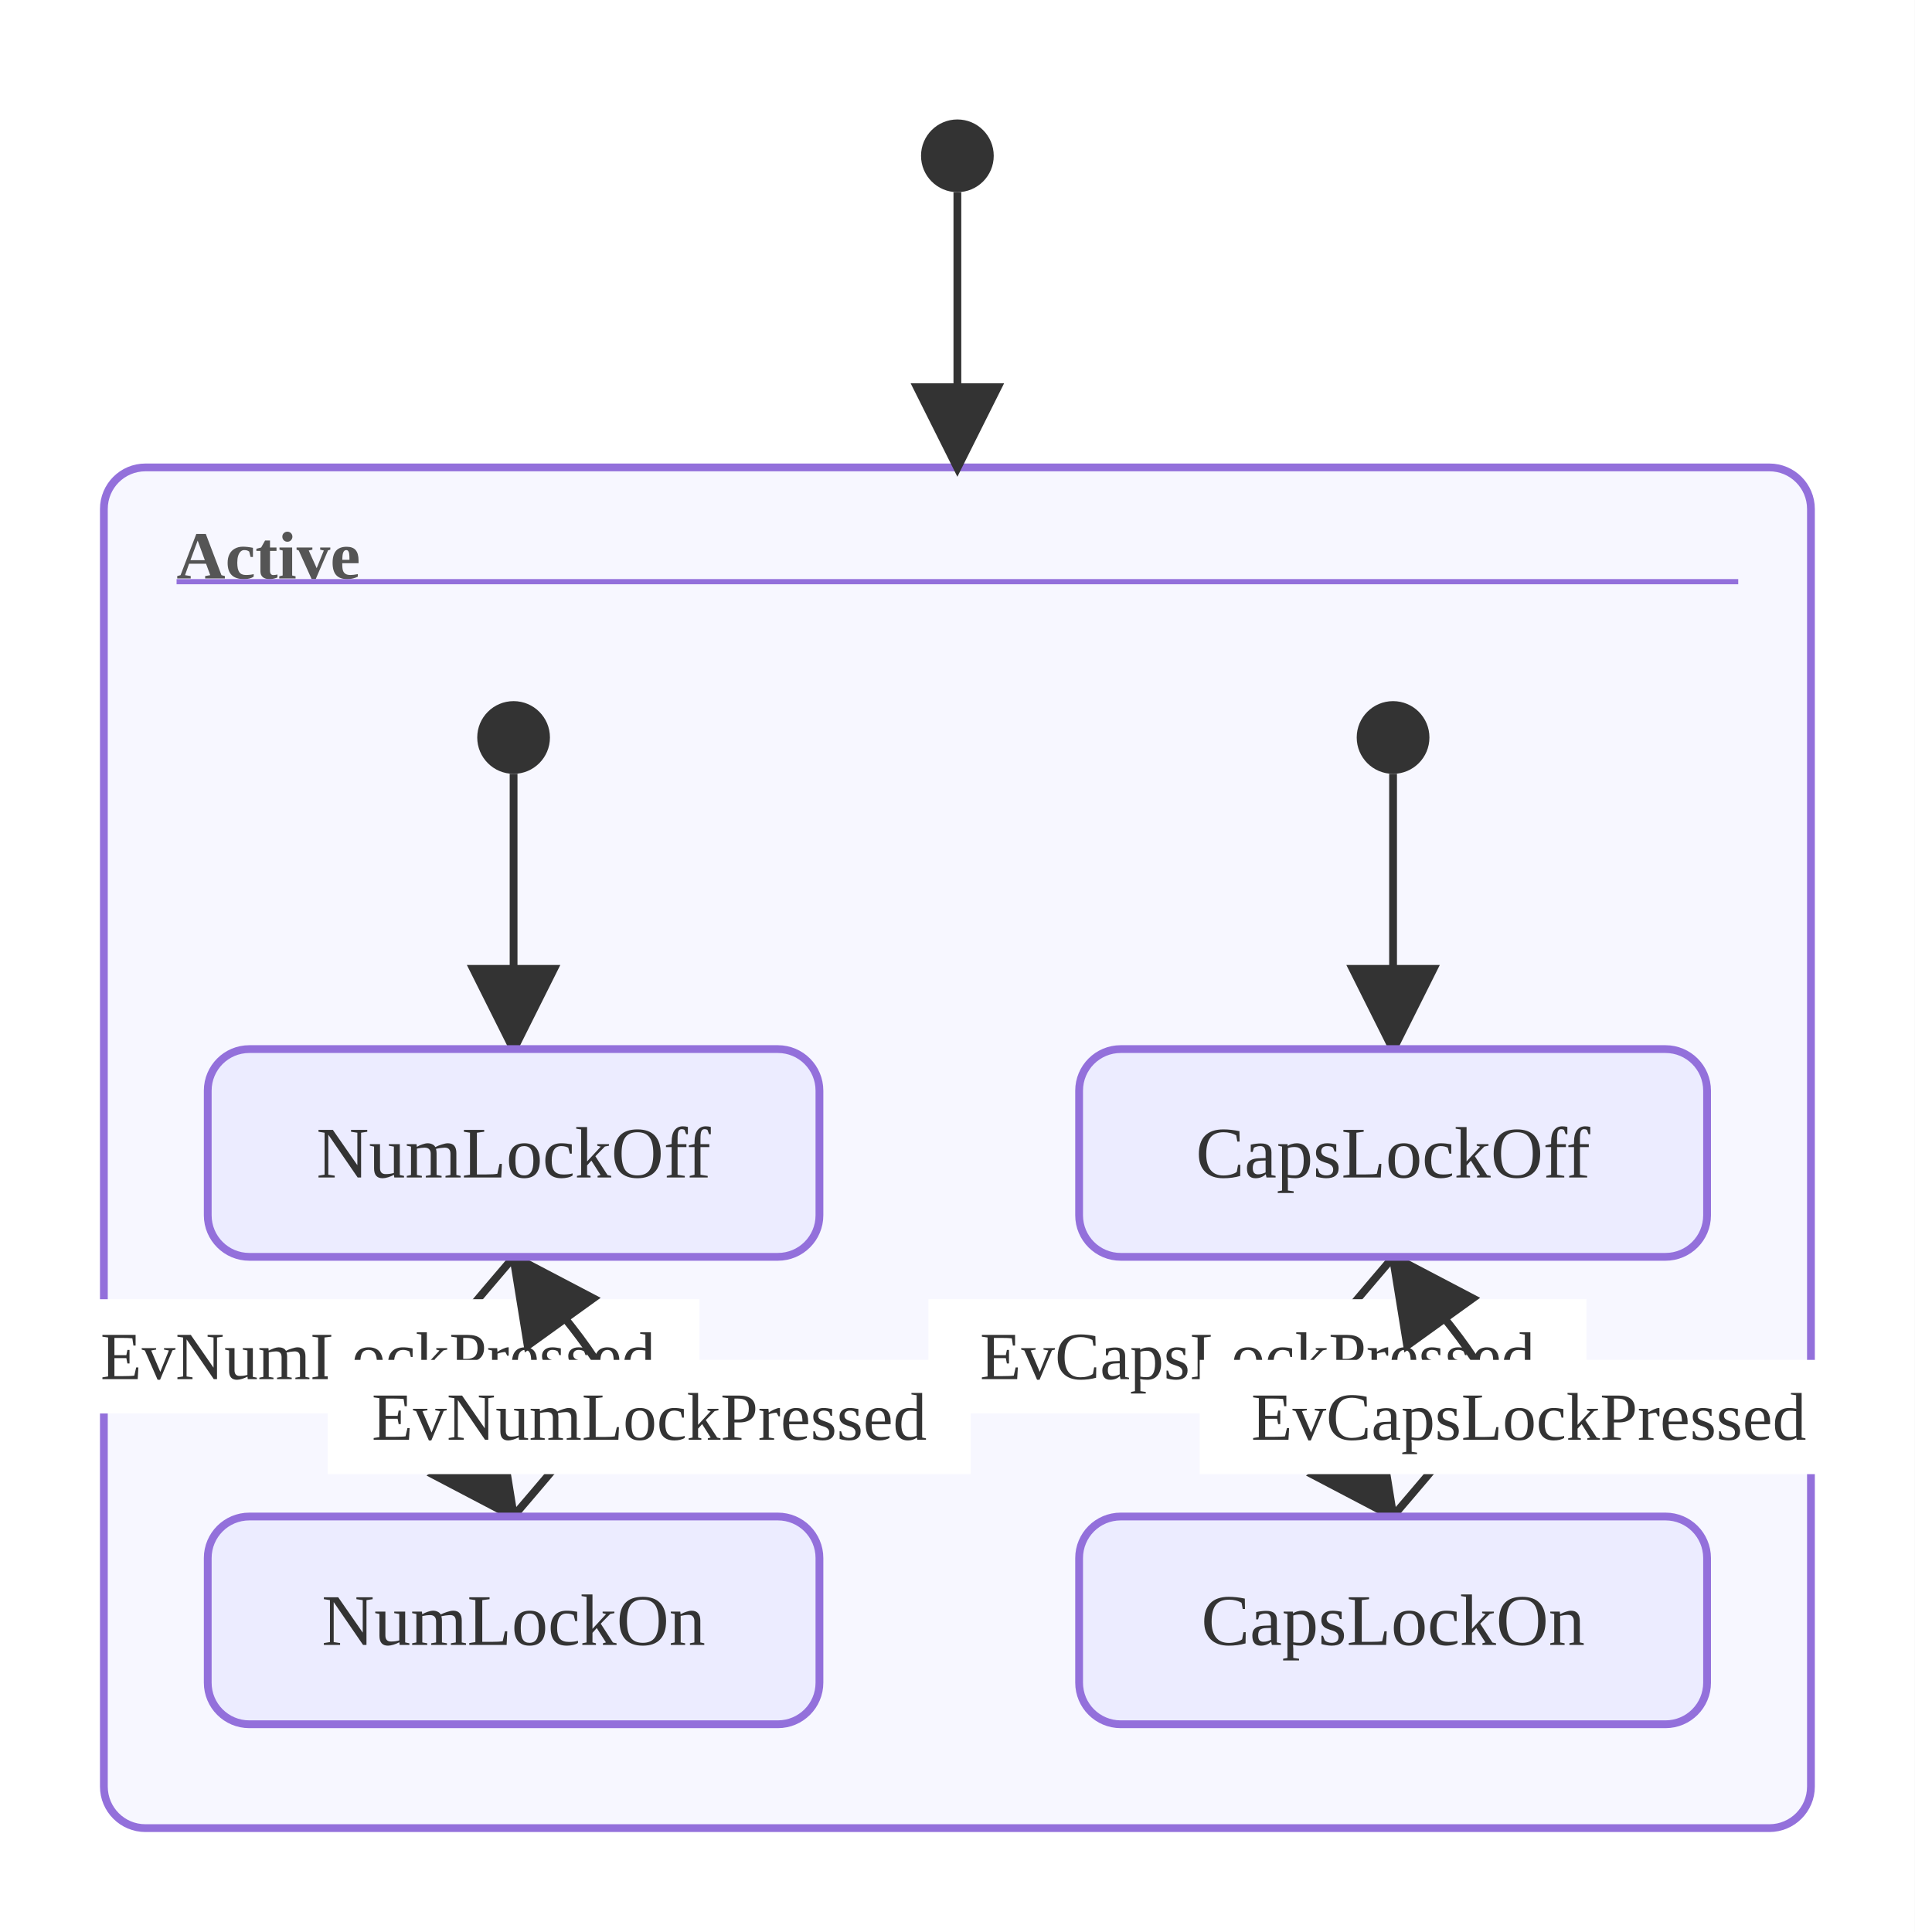
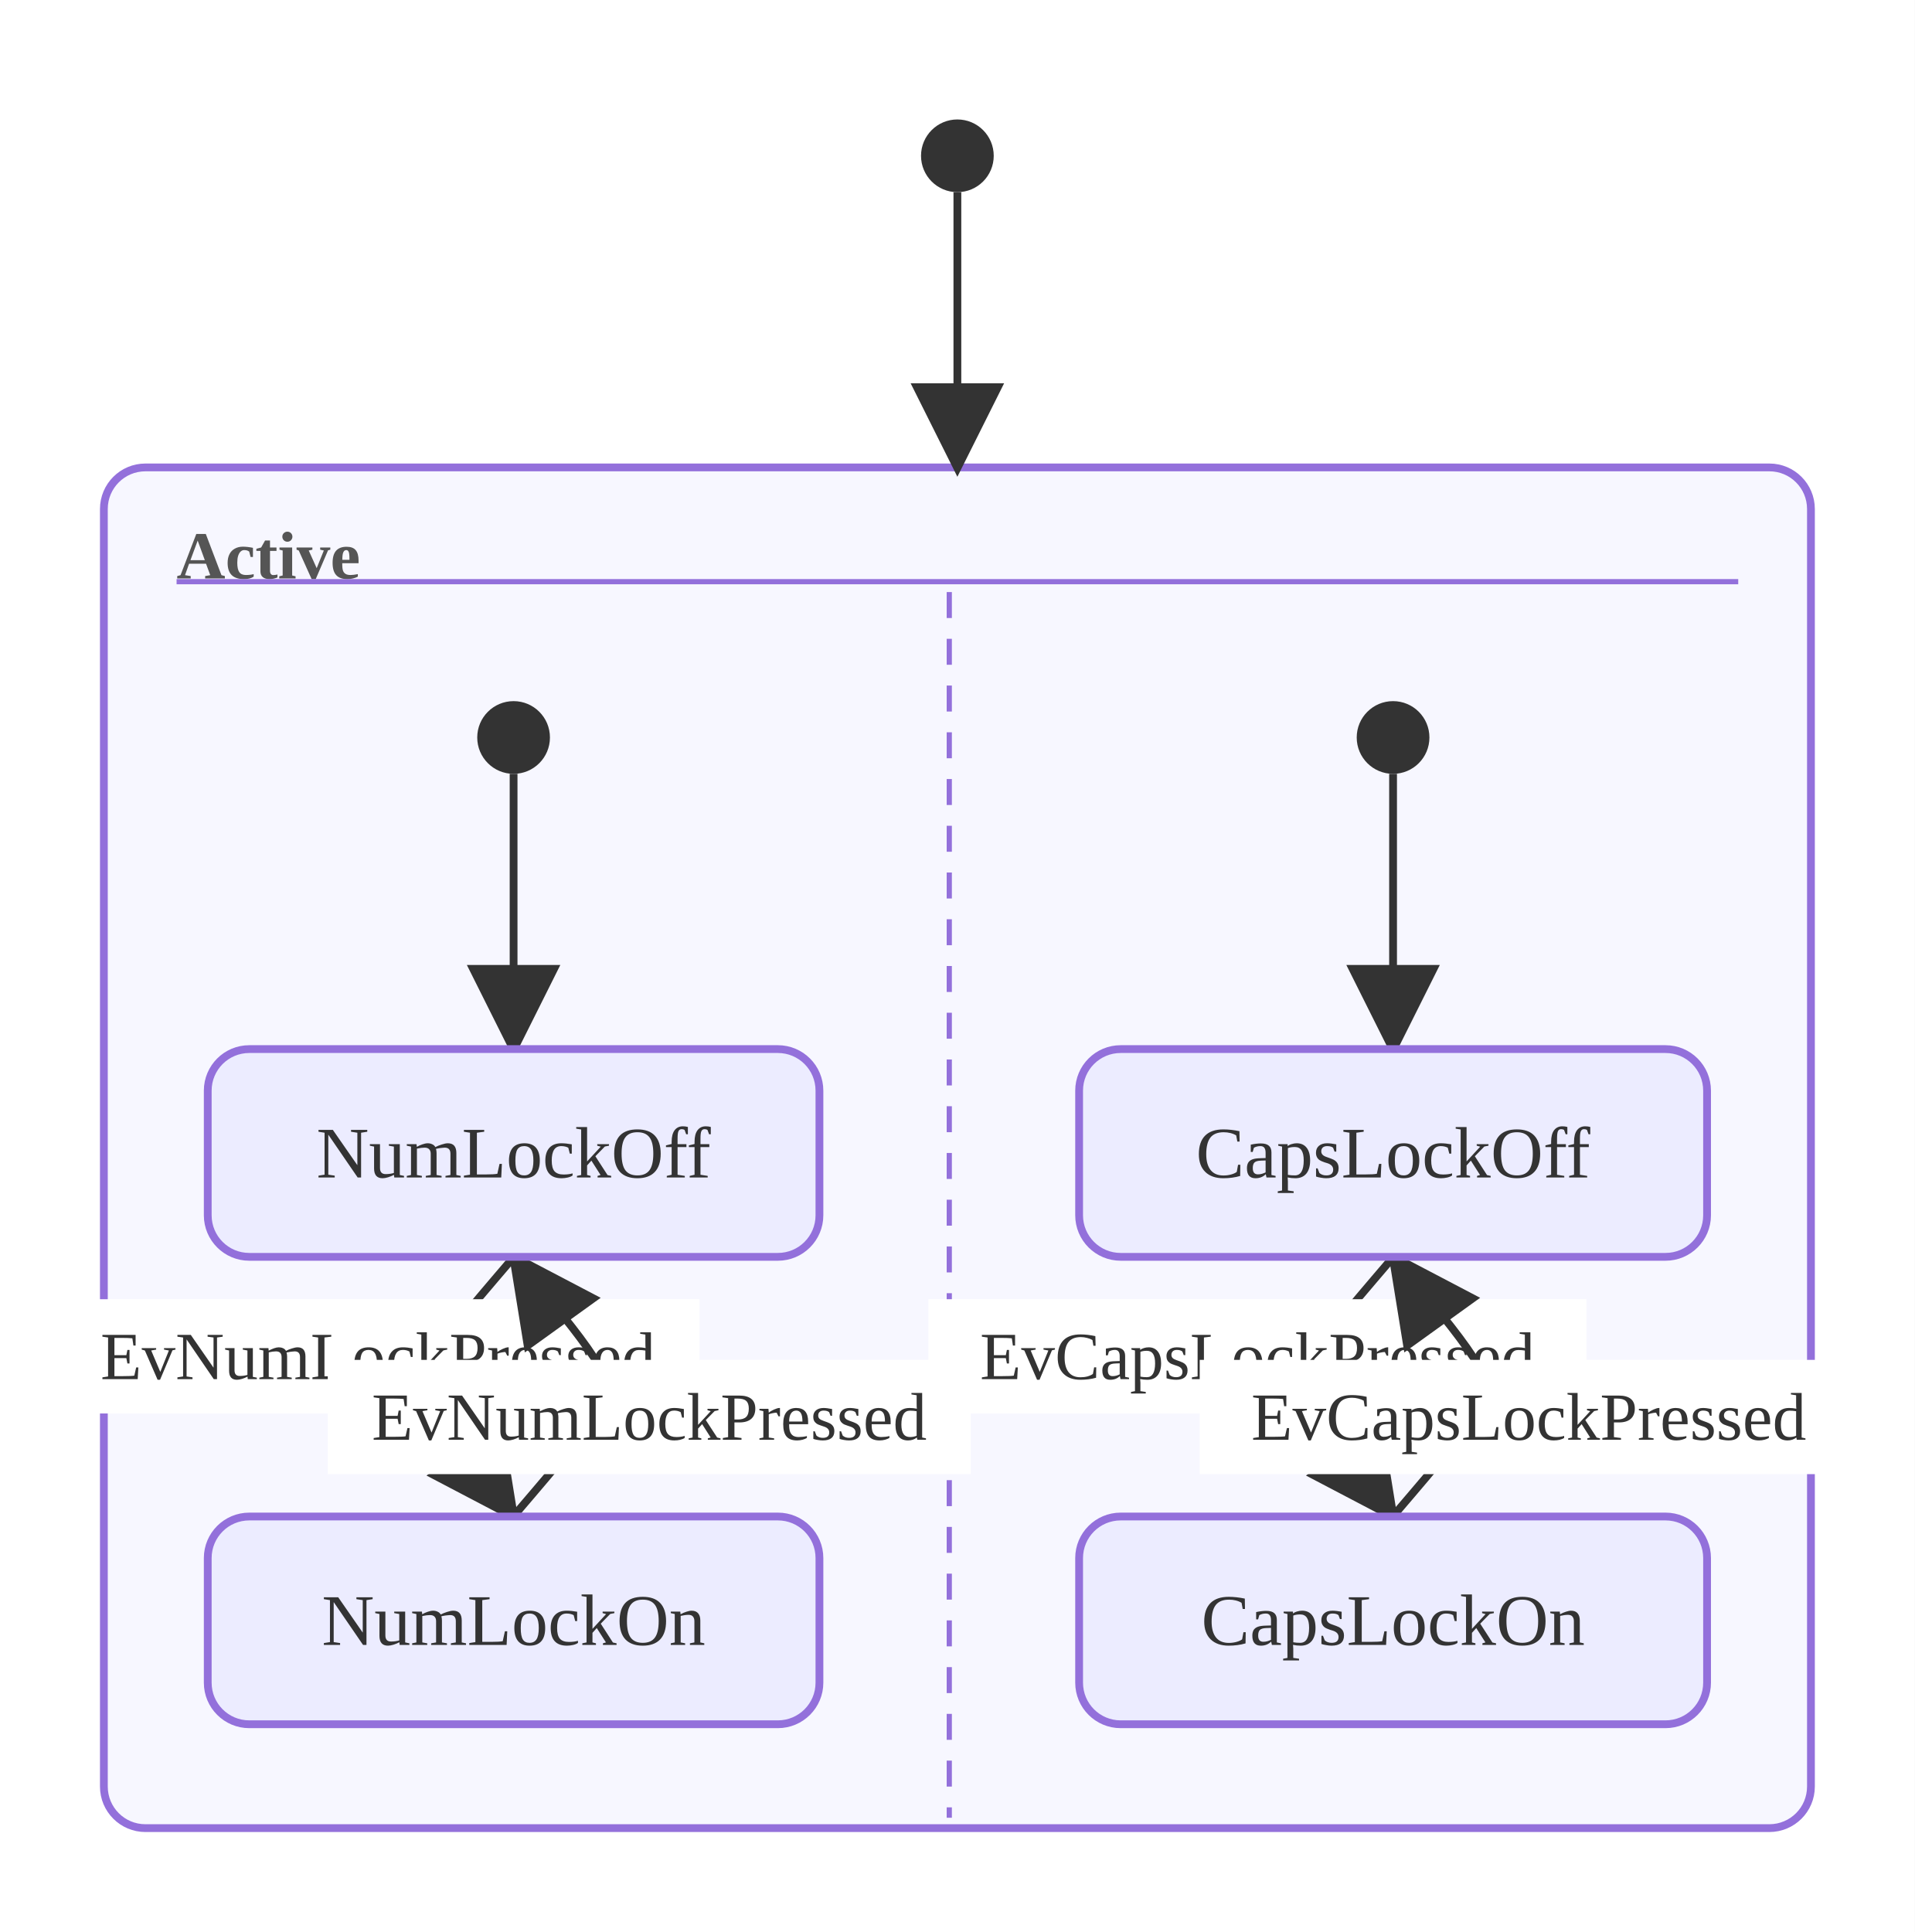
<svg xmlns="http://www.w3.org/2000/svg" viewBox="0.00 0.00 368.69 372.00">
  <defs>
    <marker id="state-arrow" viewBox="0 0 10 10" refX="9.00" refY="5.00" markerWidth="12.00" markerHeight="12.00" orient="auto">
      <polygon points="0,0 10,5 0,10" style="fill:#333" />
    </marker>
  </defs>
  <rect x="0.00" y="0.00" width="368.69" height="372.00" style="fill:#fff;stroke:none" />
  <rect x="20.00" y="90.00" width="328.69" height="262.00" rx="8.00" ry="8.00" style="fill:#f7f7ff;stroke:#9370DB;stroke-width:1.5" />
  <text x="34.00" y="107.00" text-anchor="start" dominant-baseline="central" style="fill:#555;font-size:13px;font-weight:bold">Active</text>
  <line x1="34.00" y1="112.00" x2="334.69" y2="112.00" style="stroke:#9370DB;stroke-width:1" />
+   <line x1="182.78" y1="114.00" x2="182.78" y2="350.00" style="stroke:#9370DB;stroke-width:1;stroke-dasharray:5,4" />
  <path d="M268.23,242.00 C266.43,244.50 250.23,262.00 250.23,267.00 C250.23,272.00 266.43,289.50 268.23,292.00" style="stroke:#333;stroke-width:1.5;fill:none" marker-end="url(#state-arrow)" />
  <rect x="178.77" y="250.16" width="126.70" height="22.00" style="fill:#fff;stroke:none" />
  <text x="242.12" y="261.16" text-anchor="middle" dominant-baseline="central" style="fill:#333;font-size:13px">EvCapsLockPressed</text>
  <path d="M268.23,292.00 C270.03,289.50 286.23,272.00 286.23,267.00 C286.23,262.00 270.03,244.50 268.23,242.00" style="stroke:#333;stroke-width:1.5;fill:none" marker-end="url(#state-arrow)" />
  <rect x="231.00" y="261.84" width="126.70" height="22.00" style="fill:#fff;stroke:none" />
  <text x="294.35" y="272.84" text-anchor="middle" dominant-baseline="central" style="fill:#333;font-size:13px">EvCapsLockPressed</text>
  <path d="M98.89,242.00 C97.09,244.50 80.89,262.00 80.89,267.00 C80.89,272.00 97.09,289.50 98.89,292.00" style="stroke:#333;stroke-width:1.5;fill:none" marker-end="url(#state-arrow)" />
  <rect x="10.88" y="250.16" width="123.80" height="22.00" style="fill:#fff;stroke:none" />
  <text x="72.78" y="261.16" text-anchor="middle" dominant-baseline="central" style="fill:#333;font-size:13px">EvNumLockPressed</text>
  <path d="M98.89,292.00 C100.69,289.50 116.89,272.00 116.89,267.00 C116.89,262.00 100.69,244.50 98.89,242.00" style="stroke:#333;stroke-width:1.5;fill:none" marker-end="url(#state-arrow)" />
  <rect x="63.11" y="261.84" width="123.80" height="22.00" style="fill:#fff;stroke:none" />
  <text x="125.01" y="272.84" text-anchor="middle" dominant-baseline="central" style="fill:#333;font-size:13px">EvNumLockPressed</text>
  <line x1="98.89" y1="149.00" x2="98.89" y2="202.00" style="stroke:#333;stroke-width:1.5;fill:none" marker-end="url(#state-arrow)" />
  <line x1="268.23" y1="149.00" x2="268.23" y2="202.00" style="stroke:#333;stroke-width:1.5;fill:none" marker-end="url(#state-arrow)" />
  <line x1="184.34" y1="37.00" x2="184.34" y2="90.00" style="stroke:#333;stroke-width:1.5;fill:none" marker-end="url(#state-arrow)" />
  <rect x="40.00" y="202.00" width="117.78" height="40.00" rx="8.00" ry="8.00" style="fill:#ECECFF;stroke:#9370DB;stroke-width:1.5" />
  <text x="98.89" y="222.00" text-anchor="middle" dominant-baseline="central" style="fill:#333;font-size:14px">NumLockOff</text>
  <rect x="40.00" y="292.00" width="117.78" height="40.00" rx="8.00" ry="8.00" style="fill:#ECECFF;stroke:#9370DB;stroke-width:1.5" />
  <text x="98.89" y="312.00" text-anchor="middle" dominant-baseline="central" style="fill:#333;font-size:14px">NumLockOn</text>
  <rect x="207.78" y="202.00" width="120.91" height="40.00" rx="8.00" ry="8.00" style="fill:#ECECFF;stroke:#9370DB;stroke-width:1.5" />
  <text x="268.23" y="222.00" text-anchor="middle" dominant-baseline="central" style="fill:#333;font-size:14px">CapsLockOff</text>
  <rect x="207.78" y="292.00" width="120.91" height="40.00" rx="8.00" ry="8.00" style="fill:#ECECFF;stroke:#9370DB;stroke-width:1.5" />
  <text x="268.23" y="312.00" text-anchor="middle" dominant-baseline="central" style="fill:#333;font-size:14px">CapsLockOn</text>
  <circle cx="98.89" cy="142.00" r="7.00" style="fill:#333;stroke:none" />
  <circle cx="268.23" cy="142.00" r="7.00" style="fill:#333;stroke:none" />
  <circle cx="184.34" cy="30.00" r="7.00" style="fill:#333;stroke:none" />
</svg>
